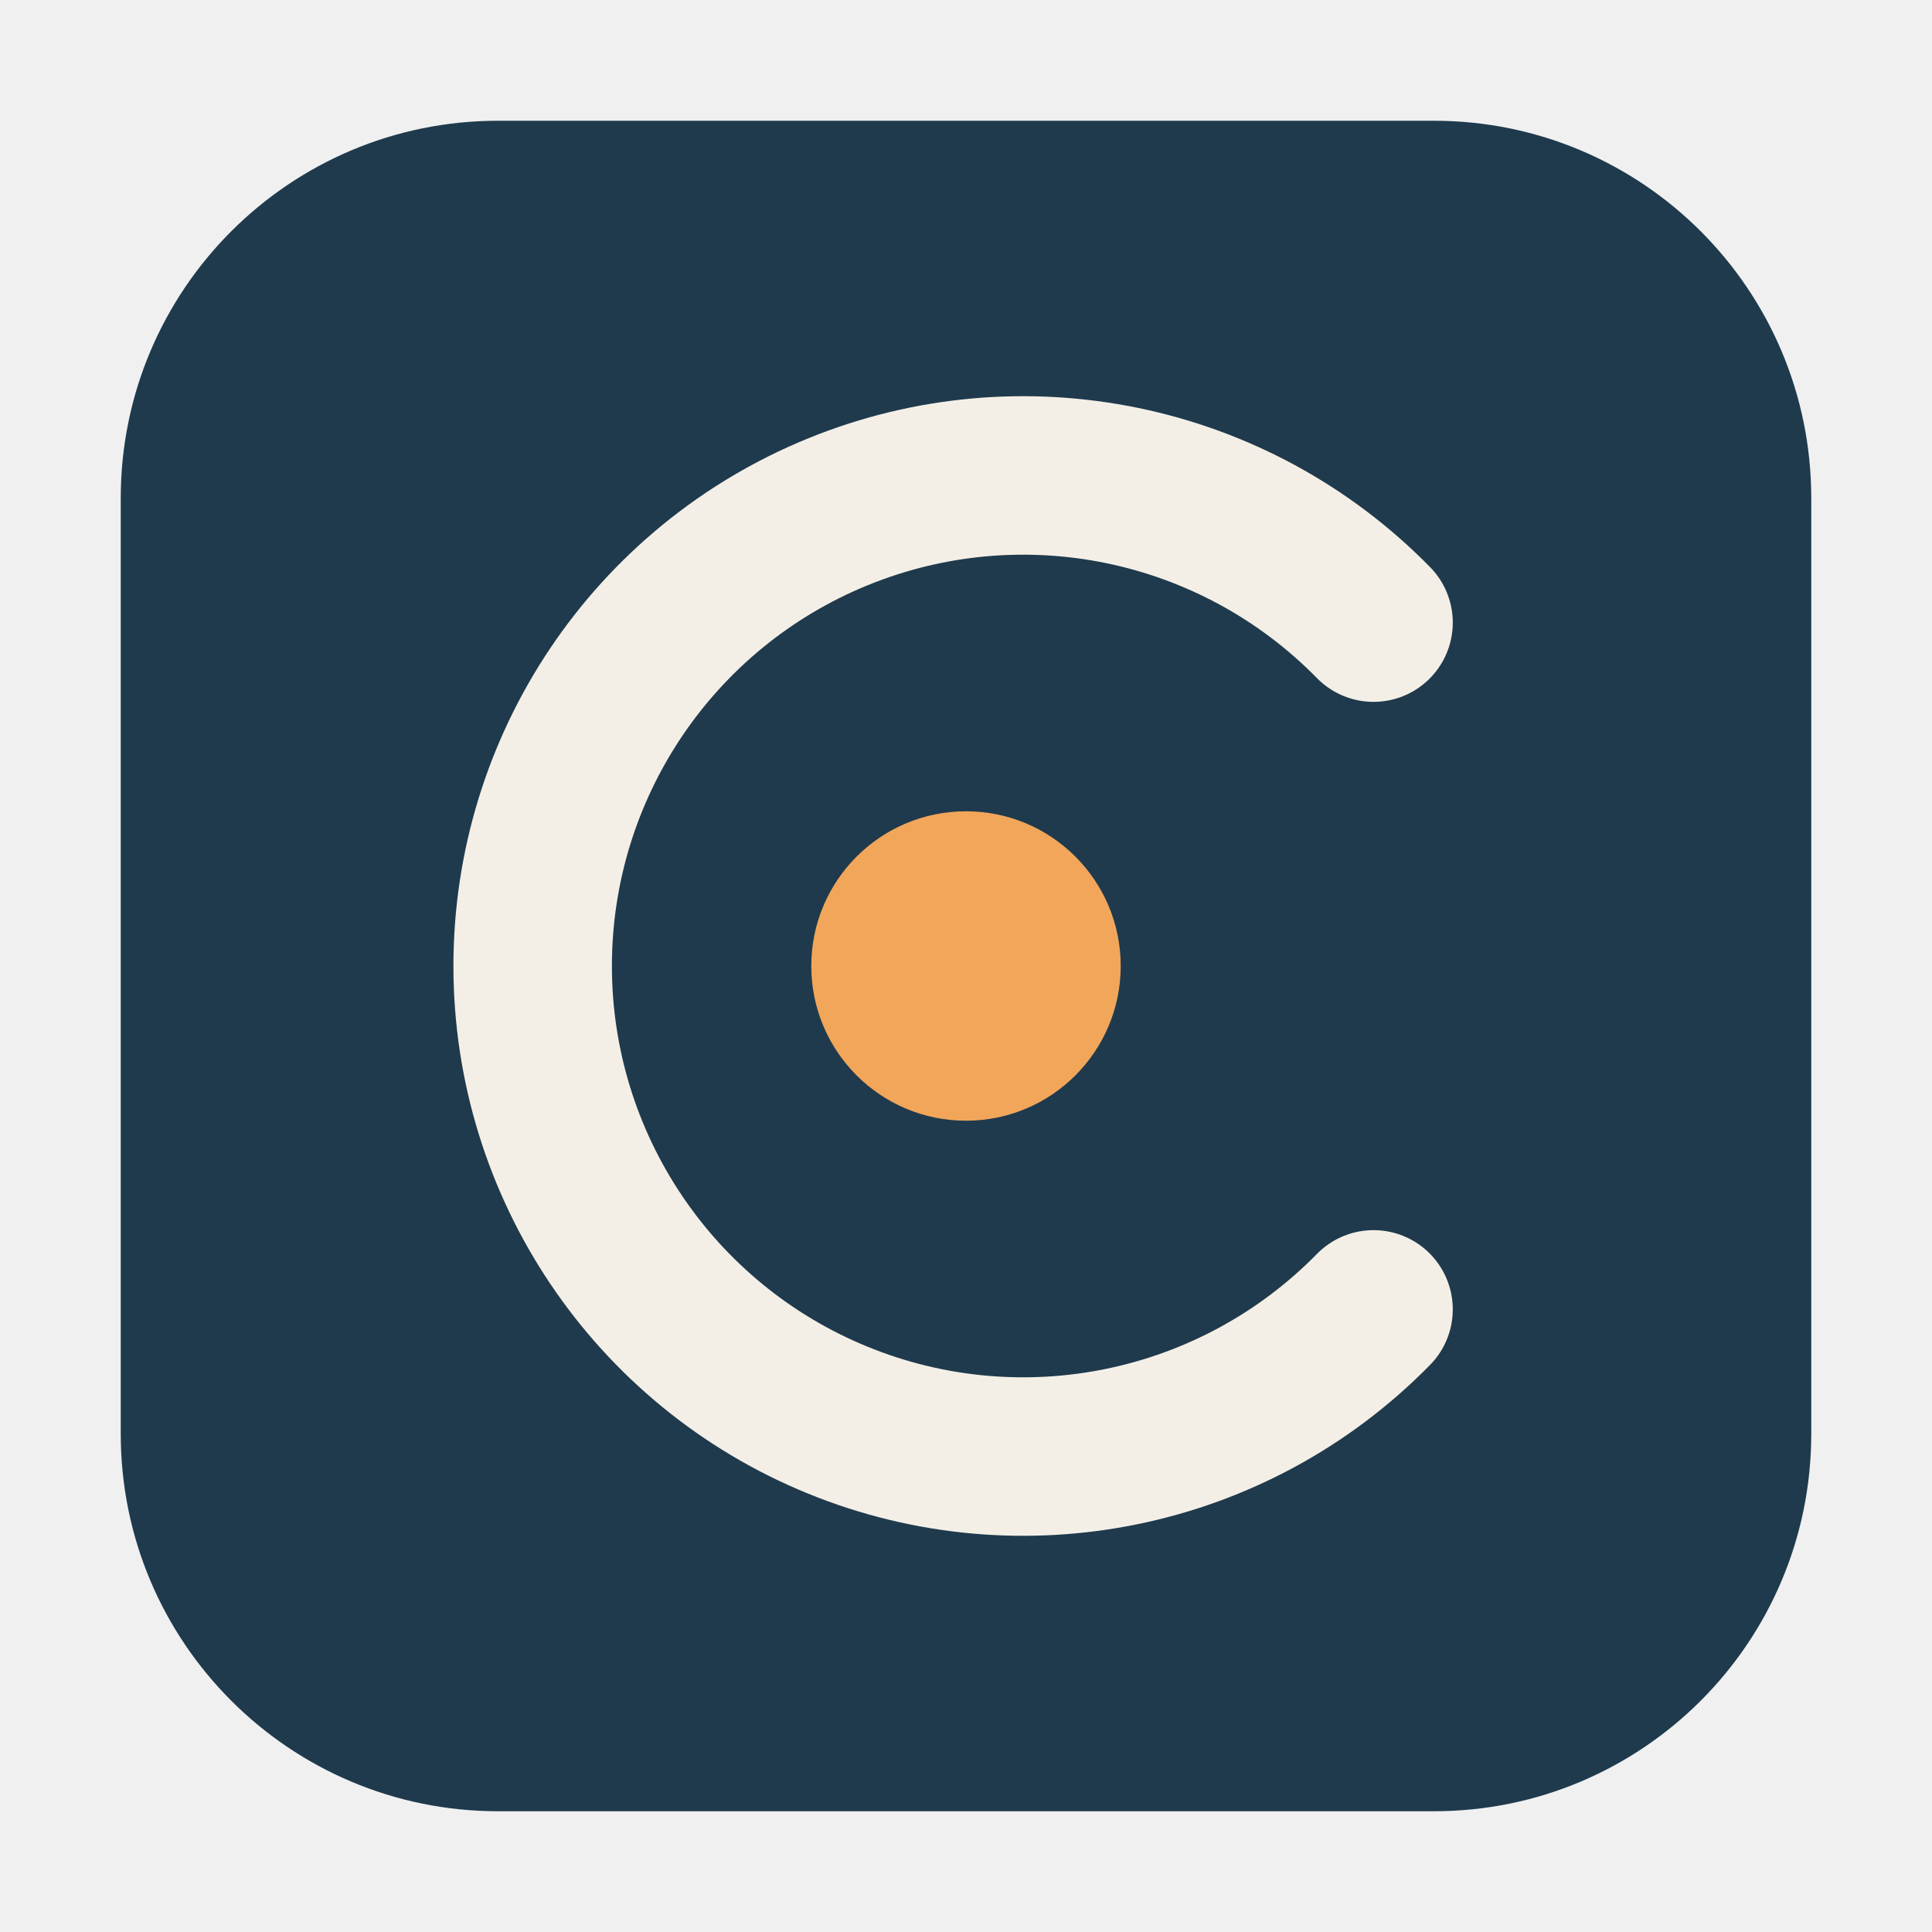
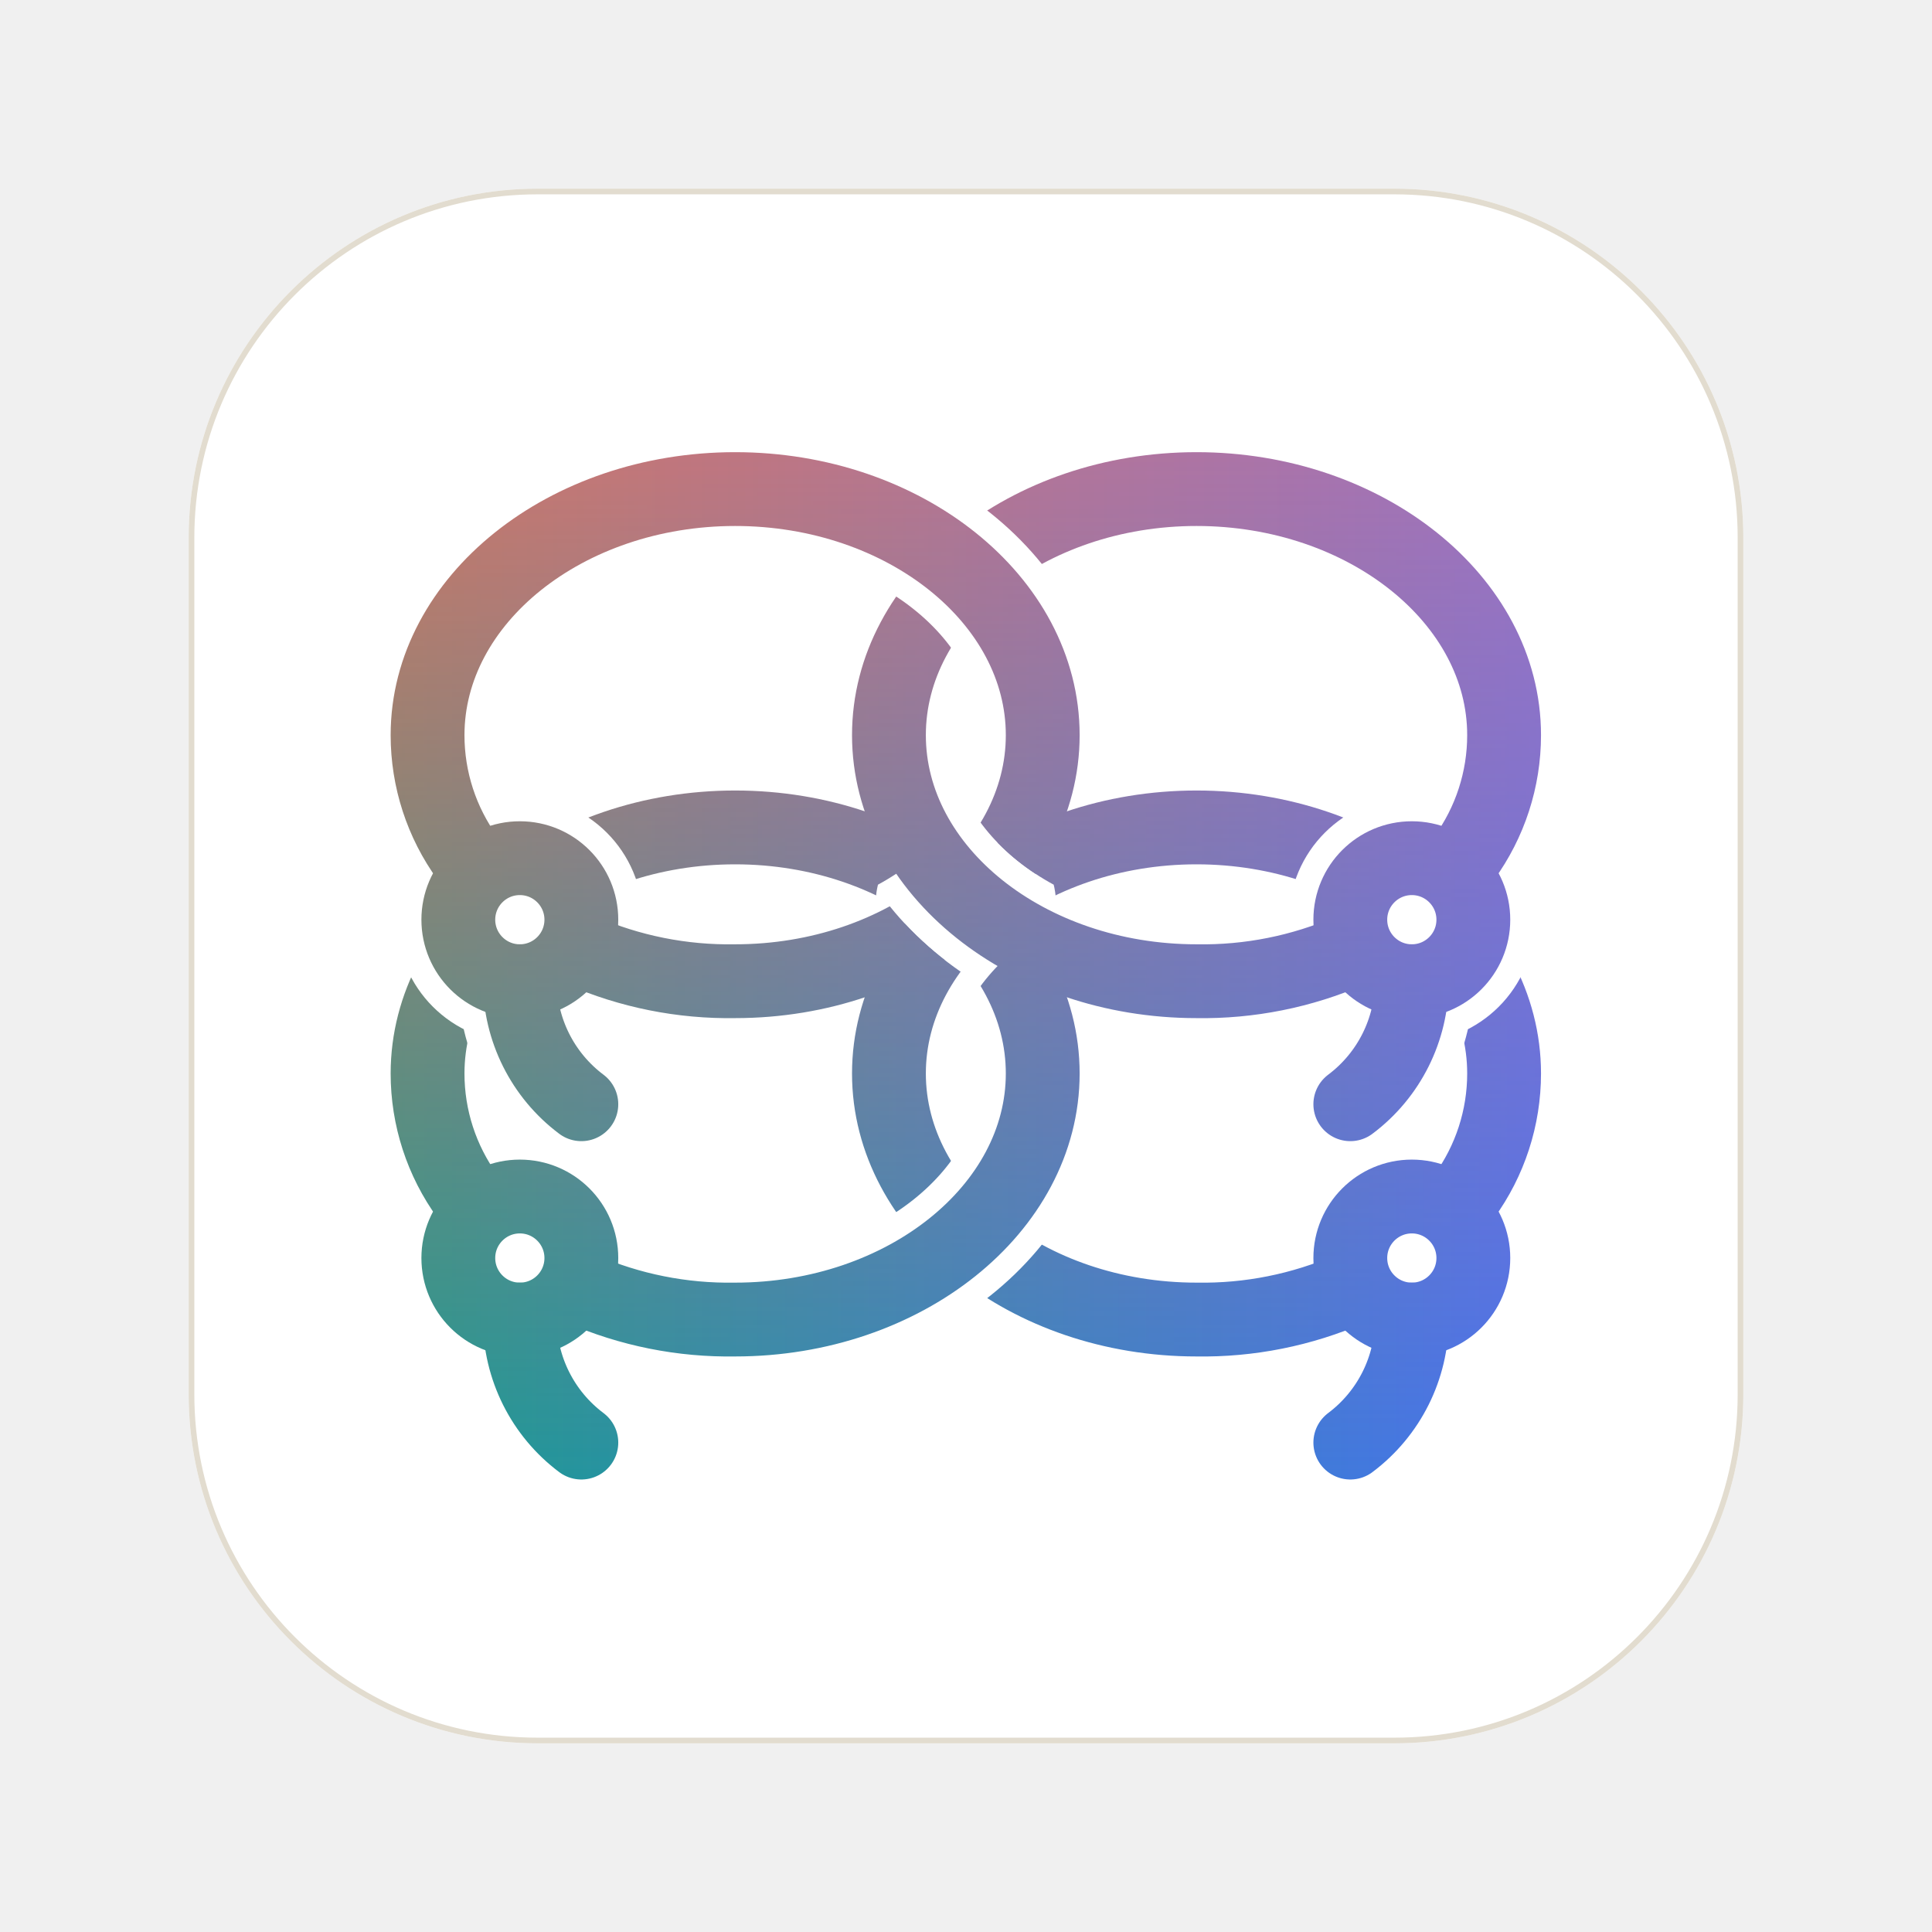
<svg xmlns="http://www.w3.org/2000/svg" viewBox="0 0 1024 1024">
-   <rect x="64" y="64" width="896" height="896" rx="200" fill="#1f3a4d" />
-   <path d="M728 330 A260 260 0 1 0 728 694" fill="none" stroke="#f4efe6" stroke-width="84" stroke-linecap="round" />
-   <circle cx="512" cy="512" r="82" fill="#f2a65a" />
+   <rect x="100" y="100" width="824" height="824" rx="185" fill="#FFFFFF" />
+   <rect x="101.5" y="101.5" width="821" height="821" rx="183.5" fill="none" stroke="#E2DCCF" stroke-width="3" />
+   <svg x="100" y="100" width="824" height="824" viewBox="1.26 1.26 45.49 45.49">
+     <defs>
+       <clipPath id="i-c0" clipPathUnits="userSpaceOnUse">
+         <circle cx="24.00" cy="12.50" r="2.31" />
+       </clipPath>
+       <clipPath id="i-c1" clipPathUnits="userSpaceOnUse">
+         <circle cx="24.00" cy="22.00" r="2.31" />
+       </clipPath>
+       <clipPath id="i-c2" clipPathUnits="userSpaceOnUse">
+         <circle cx="23.77" cy="22.20" r="2.41" />
+       </clipPath>
+       <clipPath id="i-c3" clipPathUnits="userSpaceOnUse">
+         <circle cx="12.09" cy="21.26" r="2.75" />
+       </clipPath>
+       <clipPath id="i-c4" clipPathUnits="userSpaceOnUse">
+         <circle cx="9.42" cy="23.61" r="2.78" />
+       </clipPath>
+       <clipPath id="i-c5" clipPathUnits="userSpaceOnUse">
+         <circle cx="24.23" cy="22.20" r="2.41" />
+       </clipPath>
+       <clipPath id="i-c6" clipPathUnits="userSpaceOnUse">
+         <circle cx="35.91" cy="21.26" r="2.75" />
+       </clipPath>
+       <clipPath id="i-c7" clipPathUnits="userSpaceOnUse">
+         <circle cx="38.58" cy="23.61" r="2.78" />
+       </clipPath>
+       <clipPath id="i-c8" clipPathUnits="userSpaceOnUse">
+         <circle cx="24.00" cy="22.40" r="2.31" />
+       </clipPath>
+       <clipPath id="i-c9" clipPathUnits="userSpaceOnUse">
+         <circle cx="24.00" cy="31.90" r="2.31" />
+       </clipPath>
+       <mask id="i-cut0" maskUnits="userSpaceOnUse" x="-50" y="-50" width="150" height="150">
+         <rect x="-50" y="-50" width="150" height="150" fill="white" />
+         <g fill="none" stroke="black" stroke-width="4" stroke-linecap="round" stroke-linejoin="round">
+           <g clip-path="url(#i-c1)">
+             <g transform="translate(30.75 19.05) scale(-0.9 0.9) translate(-12 -12)">
+               <path d="M7 22a5 5 0 01-2-4" />
+               <path d="M3.3 14A6.8 6.8 0 012 10c0-4.4 4.5-8 10-8s10 3.6 10 8-4.5 8-10 8a12 12 0 01-5-1" />
+               <path d="M5 18a2 2 0 100-4 2 2 0 000 4z" />
+             </g>
+           </g>
+         </g>
+       </mask>
+       <mask id="i-cut1" maskUnits="userSpaceOnUse" x="-50" y="-50" width="150" height="150">
+         <rect x="-50" y="-50" width="150" height="150" fill="white" />
+         <g fill="none" stroke="black" stroke-width="4" stroke-linecap="round" stroke-linejoin="round">
+           <g clip-path="url(#i-c0)">
+             <g transform="translate(17.25 19.05) scale(0.9 0.9) translate(-12 -12)">
+               <path d="M7 22a5 5 0 01-2-4" />
+               <path d="M3.3 14A6.8 6.8 0 012 10c0-4.4 4.5-8 10-8s10 3.6 10 8-4.5 8-10 8a12 12 0 01-5-1" />
+               <path d="M5 18a2 2 0 100-4 2 2 0 000 4z" />
+             </g>
+           </g>
+         </g>
+       </mask>
+       <mask id="i-cut2" maskUnits="userSpaceOnUse" x="-50" y="-50" width="150" height="150">
+         <rect x="-50" y="-50" width="150" height="150" fill="white" />
+         <g fill="none" stroke="black" stroke-width="4" stroke-linecap="round" stroke-linejoin="round">
+           <g clip-path="url(#i-c5)">
+             <g transform="translate(30.75 19.05) scale(-0.9 0.9) translate(-12 -12)">
+               <path d="M7 22a5 5 0 01-2-4" />
+               <path d="M3.3 14A6.8 6.8 0 012 10c0-4.4 4.5-8 10-8s10 3.6 10 8-4.5 8-10 8a12 12 0 01-5-1" />
+               <path d="M5 18a2 2 0 100-4 2 2 0 000 4z" />
+             </g>
+           </g>
+           <g clip-path="url(#i-c6)">
+             <g transform="translate(30.75 19.05) scale(-0.9 0.9) translate(-12 -12)">
+               <path d="M7 22a5 5 0 01-2-4" />
+               <path d="M3.3 14A6.8 6.8 0 012 10c0-4.4 4.5-8 10-8s10 3.6 10 8-4.5 8-10 8a12 12 0 01-5-1" />
+               <path d="M5 18a2 2 0 100-4 2 2 0 000 4z" />
+             </g>
+           </g>
+           <g clip-path="url(#i-c7)">
+             <g transform="translate(30.75 19.05) scale(-0.9 0.9) translate(-12 -12)">
+               <path d="M7 22a5 5 0 01-2-4" />
+               <path d="M3.3 14A6.8 6.8 0 012 10c0-4.4 4.5-8 10-8s10 3.6 10 8-4.5 8-10 8a12 12 0 01-5-1" />
+               <path d="M5 18a2 2 0 100-4 2 2 0 000 4z" />
+             </g>
+           </g>
+           <g clip-path="url(#i-c9)">
+             <g transform="translate(17.25 28.95) scale(0.9 0.9) translate(-12 -12)">
+               <path d="M7 22a5 5 0 01-2-4" />
+               <path d="M3.3 14A6.8 6.8 0 012 10c0-4.4 4.5-8 10-8s10 3.6 10 8-4.5 8-10 8a12 12 0 01-5-1" />
+               <path d="M5 18a2 2 0 100-4 2 2 0 000 4z" />
+             </g>
+           </g>
+         </g>
+       </mask>
+       <mask id="i-cut3" maskUnits="userSpaceOnUse" x="-50" y="-50" width="150" height="150">
+         <rect x="-50" y="-50" width="150" height="150" fill="white" />
+         <g fill="none" stroke="black" stroke-width="4" stroke-linecap="round" stroke-linejoin="round">
+           <g clip-path="url(#i-c2)">
+             <g transform="translate(17.25 19.05) scale(0.9 0.9) translate(-12 -12)">
+               <path d="M7 22a5 5 0 01-2-4" />
+               <path d="M3.3 14A6.8 6.8 0 012 10c0-4.4 4.5-8 10-8s10 3.6 10 8-4.5 8-10 8a12 12 0 01-5-1" />
+               <path d="M5 18a2 2 0 100-4 2 2 0 000 4z" />
+             </g>
+           </g>
+           <g clip-path="url(#i-c3)">
+             <g transform="translate(17.25 19.05) scale(0.9 0.9) translate(-12 -12)">
+               <path d="M7 22a5 5 0 01-2-4" />
+               <path d="M3.3 14A6.8 6.8 0 012 10c0-4.4 4.5-8 10-8s10 3.6 10 8-4.5 8-10 8a12 12 0 01-5-1" />
+               <path d="M5 18a2 2 0 100-4 2 2 0 000 4z" />
+             </g>
+           </g>
+           <g clip-path="url(#i-c4)">
+             <g transform="translate(17.25 19.05) scale(0.9 0.9) translate(-12 -12)">
+               <path d="M7 22a5 5 0 01-2-4" />
+               <path d="M3.3 14A6.8 6.8 0 012 10c0-4.4 4.5-8 10-8s10 3.6 10 8-4.5 8-10 8a12 12 0 01-5-1" />
+               <path d="M5 18a2 2 0 100-4 2 2 0 000 4z" />
+             </g>
+           </g>
+           <g clip-path="url(#i-c8)">
+             <g transform="translate(30.75 28.95) scale(-0.9 0.9) translate(-12 -12)">
+               <path d="M7 22a5 5 0 01-2-4" />
+               <path d="M3.3 14A6.8 6.8 0 012 10c0-4.4 4.5-8 10-8s10 3.6 10 8-4.5 8-10 8a12 12 0 01-5-1" />
+               <path d="M5 18a2 2 0 100-4 2 2 0 000 4z" />
+             </g>
+           </g>
+         </g>
+       </mask>
+       <linearGradient id="i-top" gradientUnits="userSpaceOnUse" x1="1.26" y1="0" x2="46.74" y2="0">
+         <stop offset="0" stop-color="#D97757" />
+         <stop offset="1" stop-color="#9B72CB" />
+       </linearGradient>
+       <linearGradient id="i-bot" gradientUnits="userSpaceOnUse" x1="1.26" y1="0" x2="46.74" y2="0">
+         <stop offset="0" stop-color="#10A37F" />
+         <stop offset="1" stop-color="#4D6BFE" />
+       </linearGradient>
+       <linearGradient id="i-fade-g" gradientUnits="userSpaceOnUse" x1="0" y1="1.26" x2="0" y2="46.74">
+         <stop offset="0.15" stop-color="white" />
+         <stop offset="0.85" stop-color="black" />
+       </linearGradient>
+       <mask id="i-fade" maskUnits="userSpaceOnUse" x="-50" y="-50" width="150" height="150">
+         <rect x="-50" y="-50" width="150" height="150" fill="url(#i-fade-g)" />
+       </mask>
+       <mask id="i-m" maskUnits="userSpaceOnUse" x="-50" y="-50" width="150" height="150">
+         <rect x="-50" y="-50" width="150" height="150" fill="black" />
+         <g fill="none" stroke="white" stroke-width="2.4" stroke-linecap="round" stroke-linejoin="round">
+           <g mask="url(#i-cut0)">
+             <g transform="translate(17.25 19.05) scale(0.9 0.9) translate(-12 -12)">
+               <path d="M7 22a5 5 0 01-2-4" />
+               <path d="M3.3 14A6.8 6.8 0 012 10c0-4.4 4.5-8 10-8s10 3.6 10 8-4.5 8-10 8a12 12 0 01-5-1" />
+               <path d="M5 18a2 2 0 100-4 2 2 0 000 4z" />
+             </g>
+           </g>
+           <g mask="url(#i-cut1)">
+             <g transform="translate(30.75 19.05) scale(-0.9 0.9) translate(-12 -12)">
+               <path d="M7 22a5 5 0 01-2-4" />
+               <path d="M3.3 14A6.8 6.8 0 012 10c0-4.4 4.5-8 10-8s10 3.6 10 8-4.5 8-10 8a12 12 0 01-5-1" />
+               <path d="M5 18a2 2 0 100-4 2 2 0 000 4z" />
+             </g>
+           </g>
+           <g mask="url(#i-cut2)">
+             <g transform="translate(30.75 28.95) scale(-0.9 0.9) translate(-12 -12)">
+               <path d="M7 22a5 5 0 01-2-4" />
+               <path d="M3.3 14A6.8 6.8 0 012 10c0-4.4 4.5-8 10-8s10 3.6 10 8-4.5 8-10 8a12 12 0 01-5-1" />
+               <path d="M5 18a2 2 0 100-4 2 2 0 000 4z" />
+             </g>
+           </g>
+           <g mask="url(#i-cut3)">
+             <g transform="translate(17.25 28.95) scale(0.9 0.9) translate(-12 -12)">
+               <path d="M7 22a5 5 0 01-2-4" />
+               <path d="M3.3 14A6.8 6.8 0 012 10c0-4.4 4.5-8 10-8s10 3.6 10 8-4.5 8-10 8a12 12 0 01-5-1" />
+               <path d="M5 18a2 2 0 100-4 2 2 0 000 4z" />
+             </g>
+           </g>
+         </g>
+       </mask>
+     </defs>
+     <g mask="url(#i-m)">
+       <rect x="1.26" y="1.26" width="45.49" height="45.49" fill="url(#i-bot)" />
+       <rect x="1.26" y="1.26" width="45.49" height="45.49" fill="url(#i-top)" mask="url(#i-fade)" />
+     </g>
+   </svg>
</svg>
